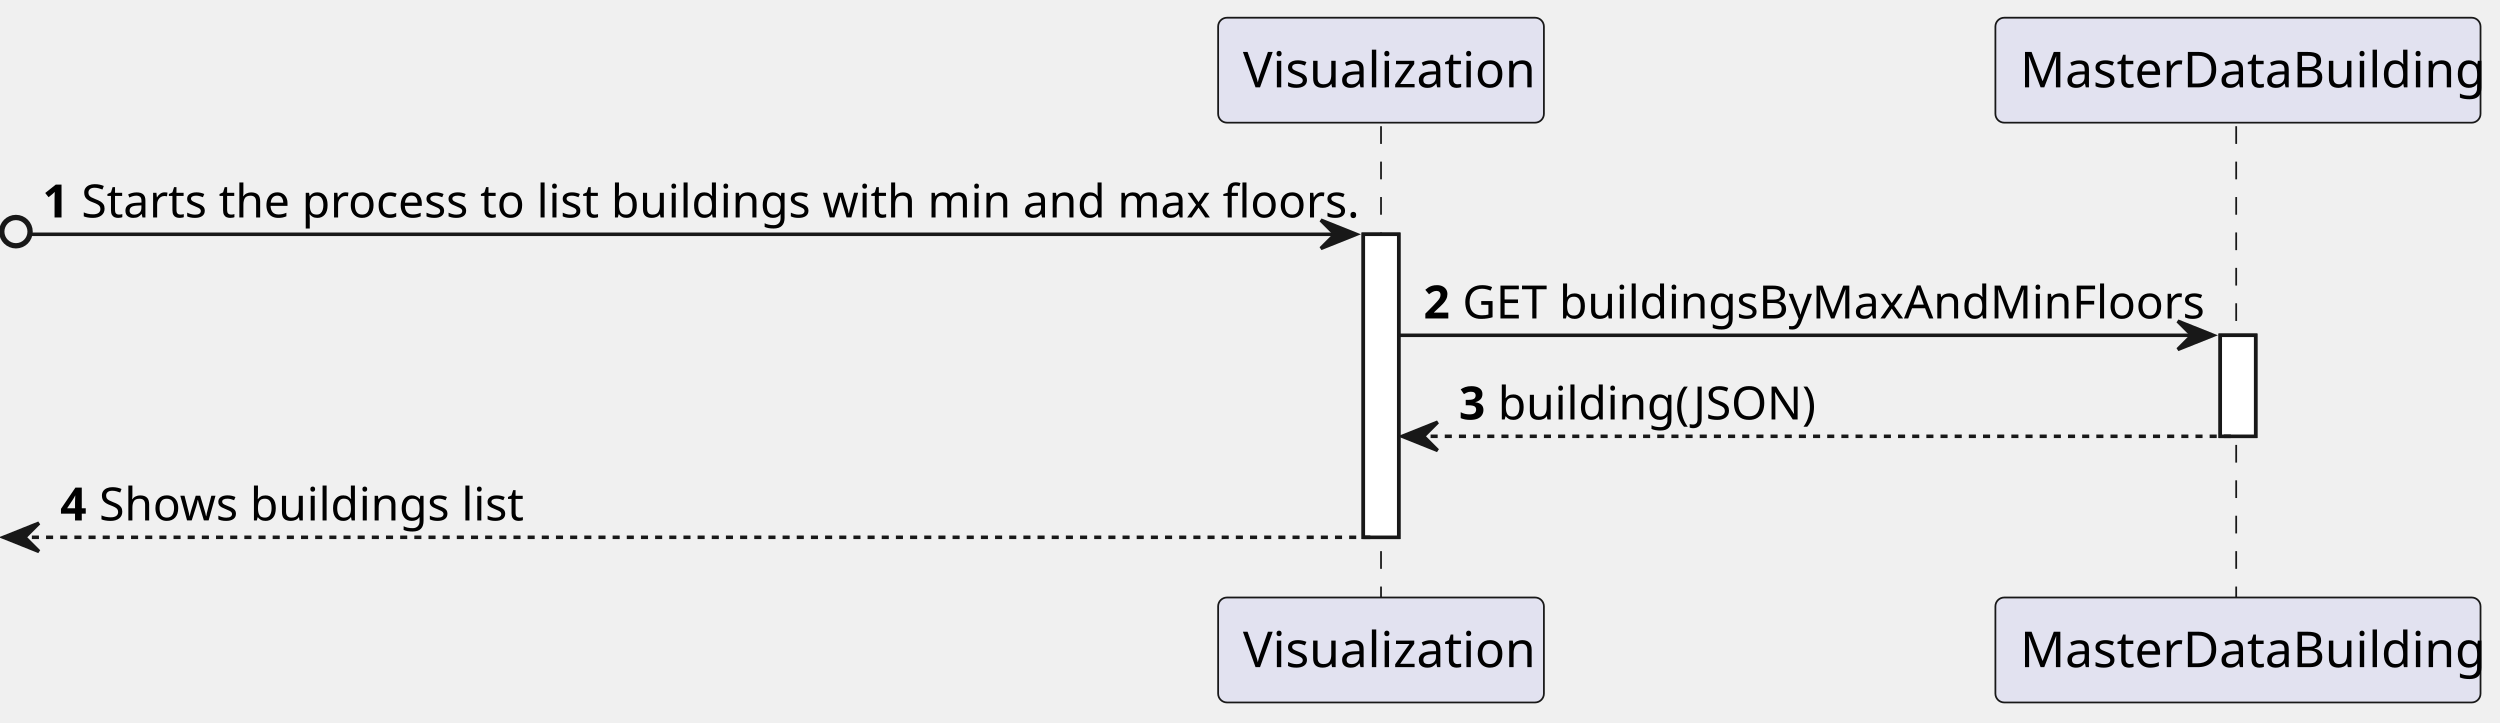
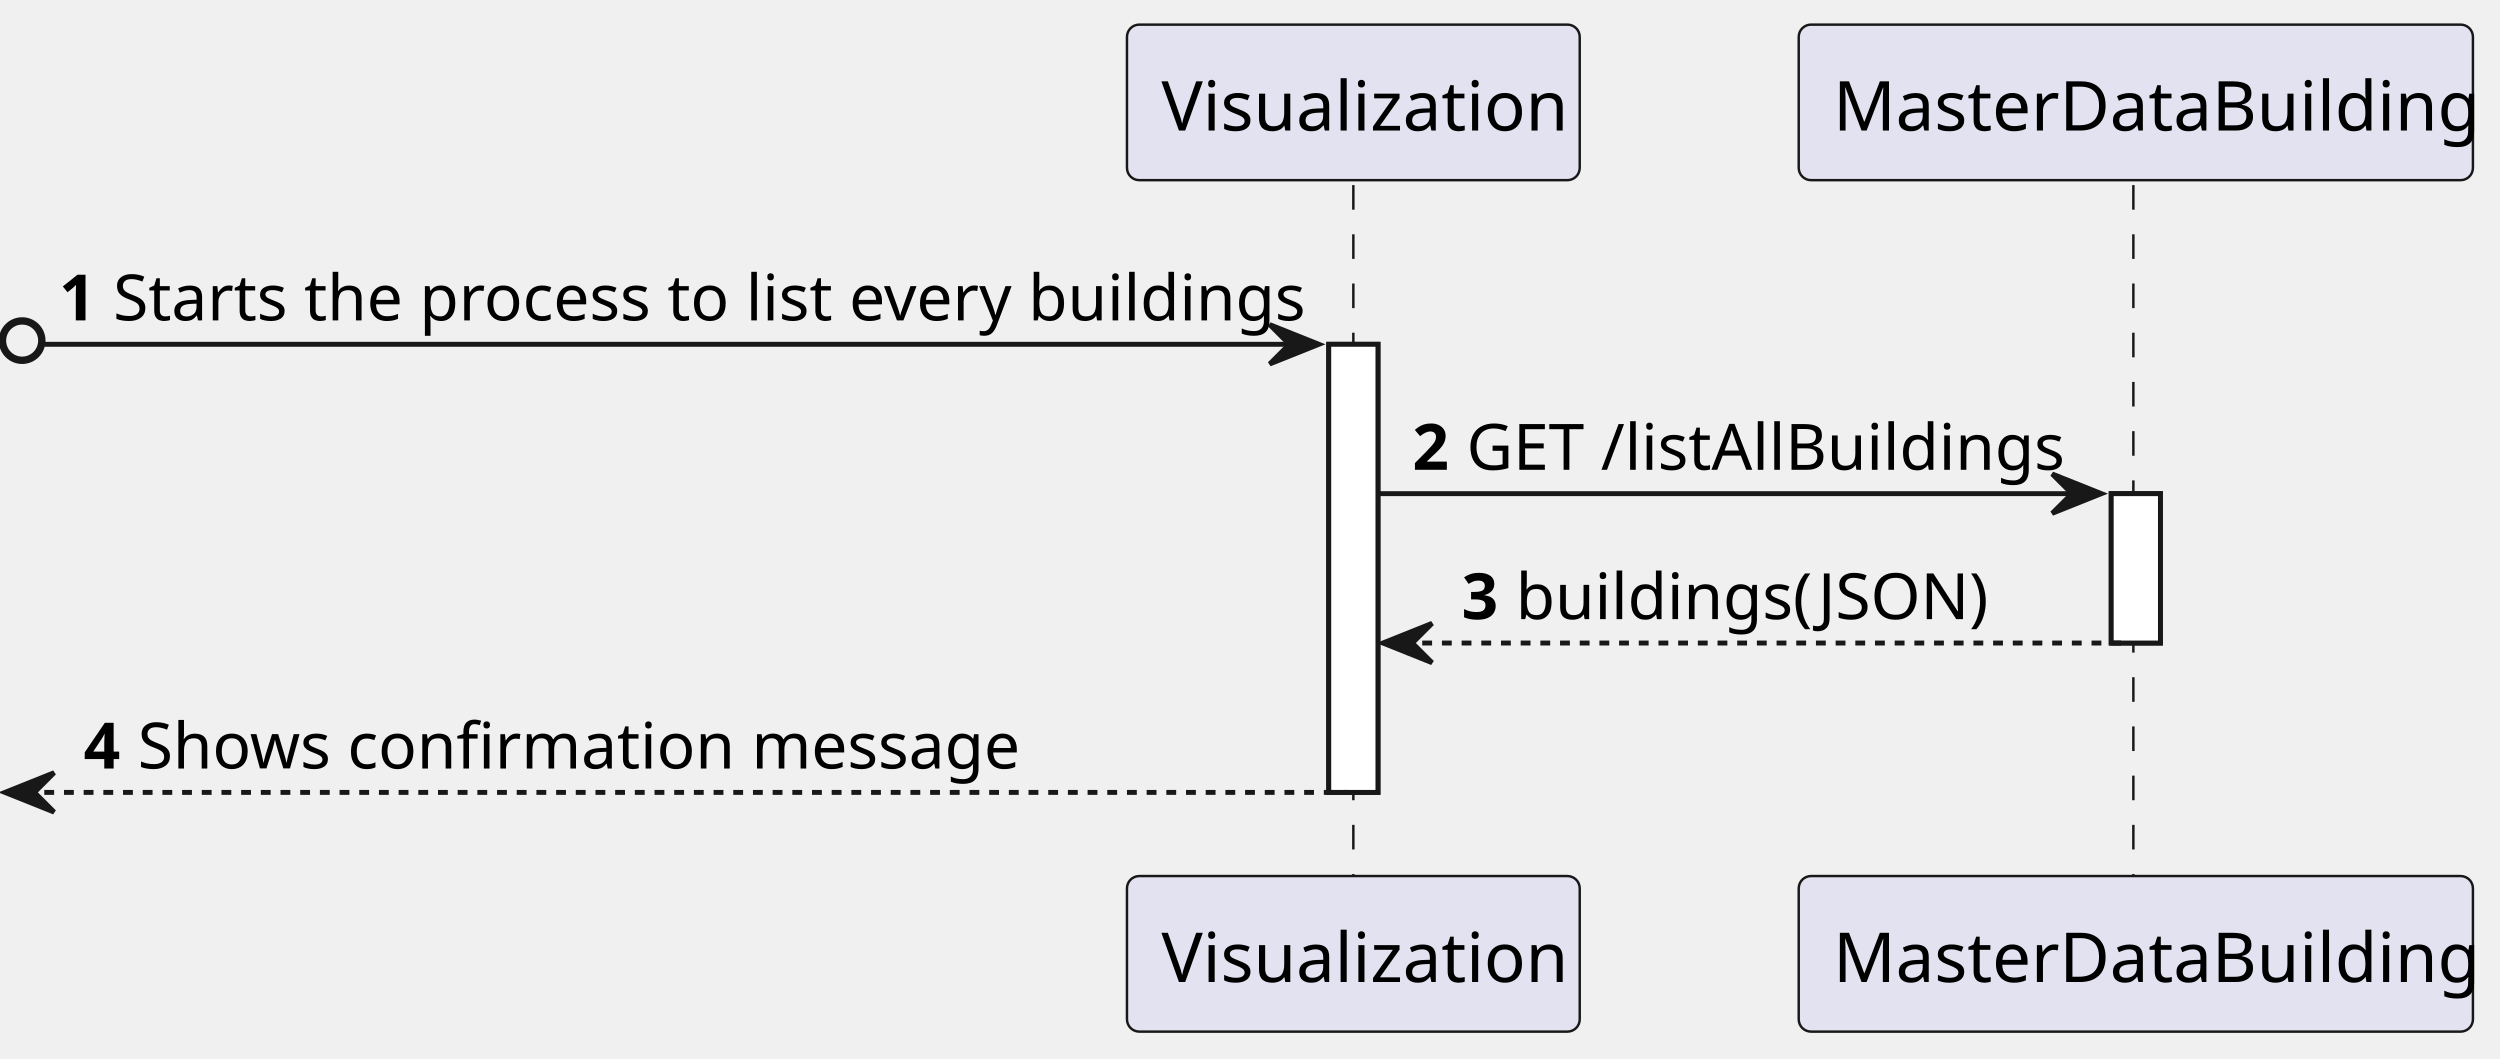
- <svg xmlns="http://www.w3.org/2000/svg" contentStyleType="text/css" height="204px" preserveAspectRatio="none" style="width:706px;height:204px;background:#FFFFFF;" version="1.1" viewBox="0 0 706 204" width="706px" zoomAndPan="magnify">
+ <svg xmlns="http://www.w3.org/2000/svg" contentStyleType="text/css" height="215px" preserveAspectRatio="none" style="width:508px;height:215px;background:#FFFFFF;" version="1.1" viewBox="0 0 508 215" width="508px" zoomAndPan="magnify">
  <defs />
  <g>
-     <rect fill="#FFFFFF" height="85.57" style="stroke:#181818;stroke-width:1.0;" width="10" x="385" y="66.164" />
-     <rect fill="#FFFFFF" height="28.523" style="stroke:#181818;stroke-width:1.0;" width="10" x="627" y="94.688" />
-     <line style="stroke:#181818;stroke-width:0.5;stroke-dasharray:5.0,5.0;" x1="390" x2="390" y1="35.641" y2="169.734" />
-     <line style="stroke:#181818;stroke-width:0.5;stroke-dasharray:5.0,5.0;" x1="631.5" x2="631.5" y1="35.641" y2="169.734" />
-     <rect fill="#E2E2F0" height="29.641" rx="2.5" ry="2.5" style="stroke:#181818;stroke-width:0.5;" width="92" x="344" y="5" />
-     <text fill="#000000" font-family="sans-serif" font-size="14" lengthAdjust="spacing" textLength="78" x="351" y="24.674">Visualization</text>
-     <rect fill="#E2E2F0" height="29.641" rx="2.5" ry="2.5" style="stroke:#181818;stroke-width:0.5;" width="92" x="344" y="168.734" />
-     <text fill="#000000" font-family="sans-serif" font-size="14" lengthAdjust="spacing" textLength="78" x="351" y="188.408">Visualization</text>
-     <rect fill="#E2E2F0" height="29.641" rx="2.5" ry="2.5" style="stroke:#181818;stroke-width:0.5;" width="137" x="563.5" y="5" />
-     <text fill="#000000" font-family="sans-serif" font-size="14" lengthAdjust="spacing" textLength="123" x="570.5" y="24.674">MasterDataBuilding</text>
-     <rect fill="#E2E2F0" height="29.641" rx="2.5" ry="2.5" style="stroke:#181818;stroke-width:0.5;" width="137" x="563.5" y="168.734" />
-     <text fill="#000000" font-family="sans-serif" font-size="14" lengthAdjust="spacing" textLength="123" x="570.5" y="188.408">MasterDataBuilding</text>
-     <rect fill="#FFFFFF" height="85.57" style="stroke:#181818;stroke-width:1.0;" width="10" x="385" y="66.164" />
-     <rect fill="#FFFFFF" height="28.523" style="stroke:#181818;stroke-width:1.0;" width="10" x="627" y="94.688" />
-     <ellipse cx="4.5" cy="65.414" fill="none" rx="4" ry="4" style="stroke:#181818;stroke-width:1.5;" />
-     <polygon fill="#181818" points="373,62.164,383,66.164,373,70.164,377,66.164" style="stroke:#181818;stroke-width:1.0;" />
-     <line style="stroke:#181818;stroke-width:1.0;" x1="9" x2="379" y1="66.164" y2="66.164" />
-     <text fill="#000000" font-family="sans-serif" font-size="13" font-weight="bold" lengthAdjust="spacing" textLength="7" x="12" y="61.409">1</text>
-     <text fill="#000000" font-family="sans-serif" font-size="13" lengthAdjust="spacing" textLength="347" x="23" y="61.409">Starts the process to  list buildings with min and max floors.</text>
-     <polygon fill="#181818" points="615,90.688,625,94.688,615,98.688,619,94.688" style="stroke:#181818;stroke-width:1.0;" />
-     <line style="stroke:#181818;stroke-width:1.0;" x1="395" x2="621" y1="94.688" y2="94.688" />
-     <text fill="#000000" font-family="sans-serif" font-size="13" font-weight="bold" lengthAdjust="spacing" textLength="7" x="402" y="89.933">2</text>
-     <text fill="#000000" font-family="sans-serif" font-size="13" lengthAdjust="spacing" textLength="202" x="413" y="89.933">GET buildingsByMaxAndMinFloors</text>
-     <polygon fill="#181818" points="406,119.211,396,123.211,406,127.211,402,123.211" style="stroke:#181818;stroke-width:1.0;" />
-     <line style="stroke:#181818;stroke-width:1.0;stroke-dasharray:2.0,2.0;" x1="400" x2="631" y1="123.211" y2="123.211" />
-     <text fill="#000000" font-family="sans-serif" font-size="13" font-weight="bold" lengthAdjust="spacing" textLength="7" x="412" y="118.456">3</text>
-     <text fill="#000000" font-family="sans-serif" font-size="13" lengthAdjust="spacing" textLength="86" x="423" y="118.456">building(JSON)</text>
-     <polygon fill="#181818" points="11,147.734,1,151.734,11,155.734,7,151.734" style="stroke:#181818;stroke-width:1.0;" />
-     <line style="stroke:#181818;stroke-width:1.0;stroke-dasharray:2.0,2.0;" x1="5" x2="389" y1="151.734" y2="151.734" />
-     <text fill="#000000" font-family="sans-serif" font-size="13" font-weight="bold" lengthAdjust="spacing" textLength="7" x="17" y="146.98">4</text>
-     <text fill="#000000" font-family="sans-serif" font-size="13" lengthAdjust="spacing" textLength="115" x="28" y="146.98">Shows buildings list</text>
+     <rect fill="#FFFFFF" height="91.055" style="stroke:#181818;stroke-width:1.0;" width="10" x="270" y="69.961" />
+     <rect fill="#FFFFFF" height="30.352" style="stroke:#181818;stroke-width:1.0;" width="10" x="429" y="100.312" />
+     <line style="stroke:#181818;stroke-width:0.5;stroke-dasharray:5.0,5.0;" x1="275" x2="275" y1="37.609" y2="179.016" />
+     <line style="stroke:#181818;stroke-width:0.5;stroke-dasharray:5.0,5.0;" x1="433.5" x2="433.5" y1="37.609" y2="179.016" />
+     <rect fill="#E2E2F0" height="31.609" rx="2.5" ry="2.5" style="stroke:#181818;stroke-width:0.5;" width="92" x="229" y="5" />
+     <text fill="#000000" font-family="sans-serif" font-size="14" lengthAdjust="spacing" textLength="78" x="236" y="26.533">Visualization</text>
+     <rect fill="#E2E2F0" height="31.609" rx="2.5" ry="2.5" style="stroke:#181818;stroke-width:0.5;" width="92" x="229" y="178.016" />
+     <text fill="#000000" font-family="sans-serif" font-size="14" lengthAdjust="spacing" textLength="78" x="236" y="199.549">Visualization</text>
+     <rect fill="#E2E2F0" height="31.609" rx="2.5" ry="2.5" style="stroke:#181818;stroke-width:0.5;" width="137" x="365.5" y="5" />
+     <text fill="#000000" font-family="sans-serif" font-size="14" lengthAdjust="spacing" textLength="123" x="372.5" y="26.533">MasterDataBuilding</text>
+     <rect fill="#E2E2F0" height="31.609" rx="2.5" ry="2.5" style="stroke:#181818;stroke-width:0.5;" width="137" x="365.5" y="178.016" />
+     <text fill="#000000" font-family="sans-serif" font-size="14" lengthAdjust="spacing" textLength="123" x="372.5" y="199.549">MasterDataBuilding</text>
+     <rect fill="#FFFFFF" height="91.055" style="stroke:#181818;stroke-width:1.0;" width="10" x="270" y="69.961" />
+     <rect fill="#FFFFFF" height="30.352" style="stroke:#181818;stroke-width:1.0;" width="10" x="429" y="100.312" />
+     <ellipse cx="4.5" cy="69.211" fill="none" rx="4" ry="4" style="stroke:#181818;stroke-width:1.5;" />
+     <polygon fill="#181818" points="258,65.961,268,69.961,258,73.961,262,69.961" style="stroke:#181818;stroke-width:1.0;" />
+     <line style="stroke:#181818;stroke-width:1.0;" x1="9" x2="264" y1="69.961" y2="69.961" />
+     <text fill="#000000" font-family="sans-serif" font-size="13" font-weight="bold" lengthAdjust="spacing" textLength="7" x="12" y="65.105">1</text>
+     <text fill="#000000" font-family="sans-serif" font-size="13" lengthAdjust="spacing" textLength="232" x="23" y="65.105">Starts the process to list every buildings</text>
+     <polygon fill="#181818" points="417,96.312,427,100.312,417,104.312,421,100.312" style="stroke:#181818;stroke-width:1.0;" />
+     <line style="stroke:#181818;stroke-width:1.0;" x1="280" x2="423" y1="100.312" y2="100.312" />
+     <text fill="#000000" font-family="sans-serif" font-size="13" font-weight="bold" lengthAdjust="spacing" textLength="7" x="287" y="95.456">2</text>
+     <text fill="#000000" font-family="sans-serif" font-size="13" lengthAdjust="spacing" textLength="119" x="298" y="95.456">GET /listAllBuildings</text>
+     <polygon fill="#181818" points="291,126.664,281,130.664,291,134.664,287,130.664" style="stroke:#181818;stroke-width:1.0;" />
+     <line style="stroke:#181818;stroke-width:1.0;stroke-dasharray:2.0,2.0;" x1="285" x2="433" y1="130.664" y2="130.664" />
+     <text fill="#000000" font-family="sans-serif" font-size="13" font-weight="bold" lengthAdjust="spacing" textLength="7" x="297" y="125.808">3</text>
+     <text fill="#000000" font-family="sans-serif" font-size="13" lengthAdjust="spacing" textLength="93" x="308" y="125.808">buildings(JSON)</text>
+     <polygon fill="#181818" points="11,157.016,1,161.016,11,165.016,7,161.016" style="stroke:#181818;stroke-width:1.0;" />
+     <line style="stroke:#181818;stroke-width:1.0;stroke-dasharray:2.0,2.0;" x1="5" x2="274" y1="161.016" y2="161.016" />
+     <text fill="#000000" font-family="sans-serif" font-size="13" font-weight="bold" lengthAdjust="spacing" textLength="7" x="17" y="156.159">4</text>
+     <text fill="#000000" font-family="sans-serif" font-size="13" lengthAdjust="spacing" textLength="170" x="28" y="156.159">Shows confirmation message</text>
  </g>
</svg>
